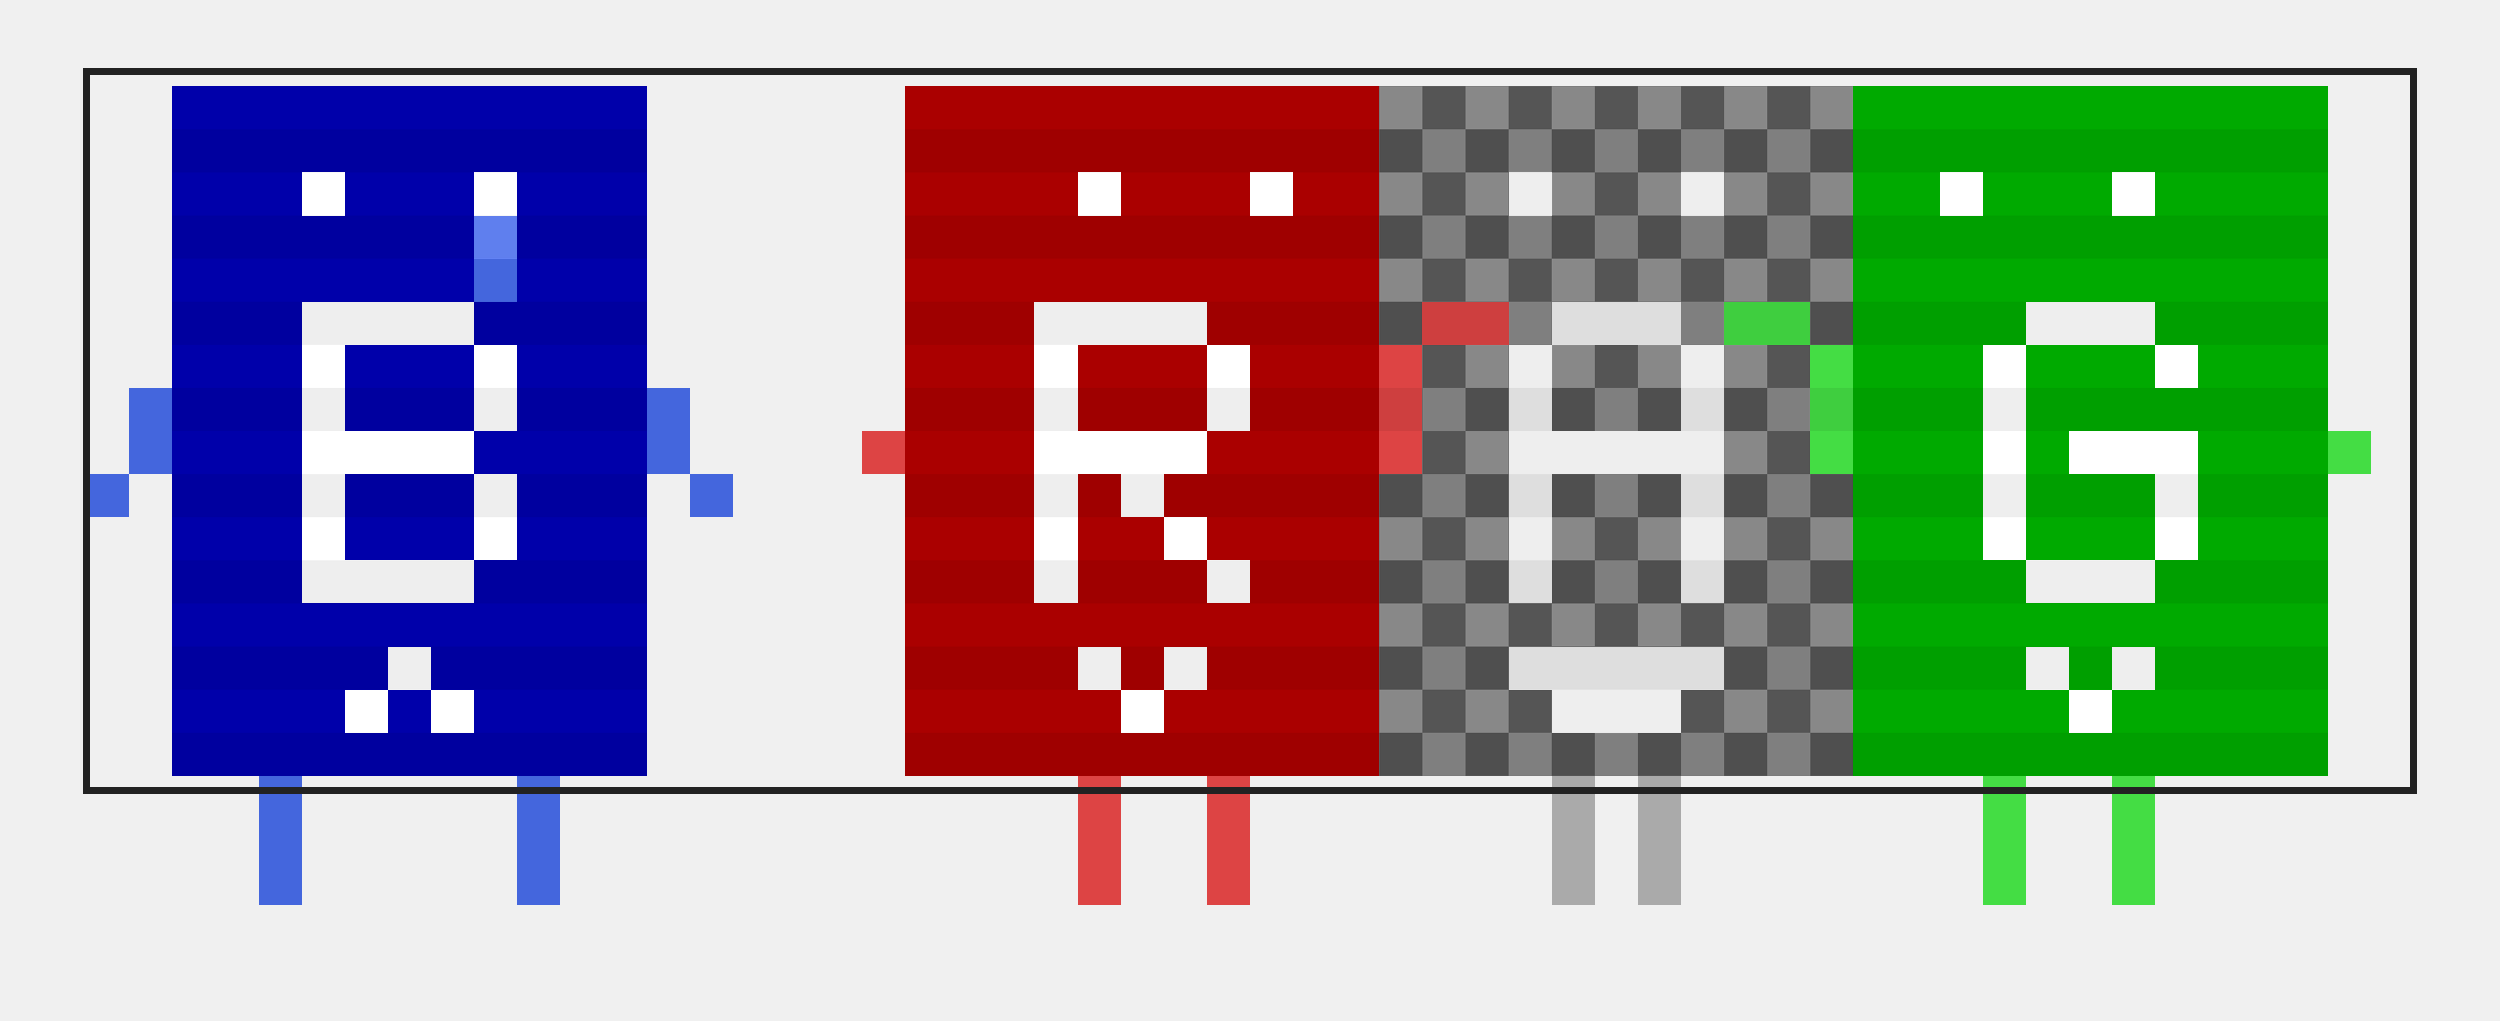
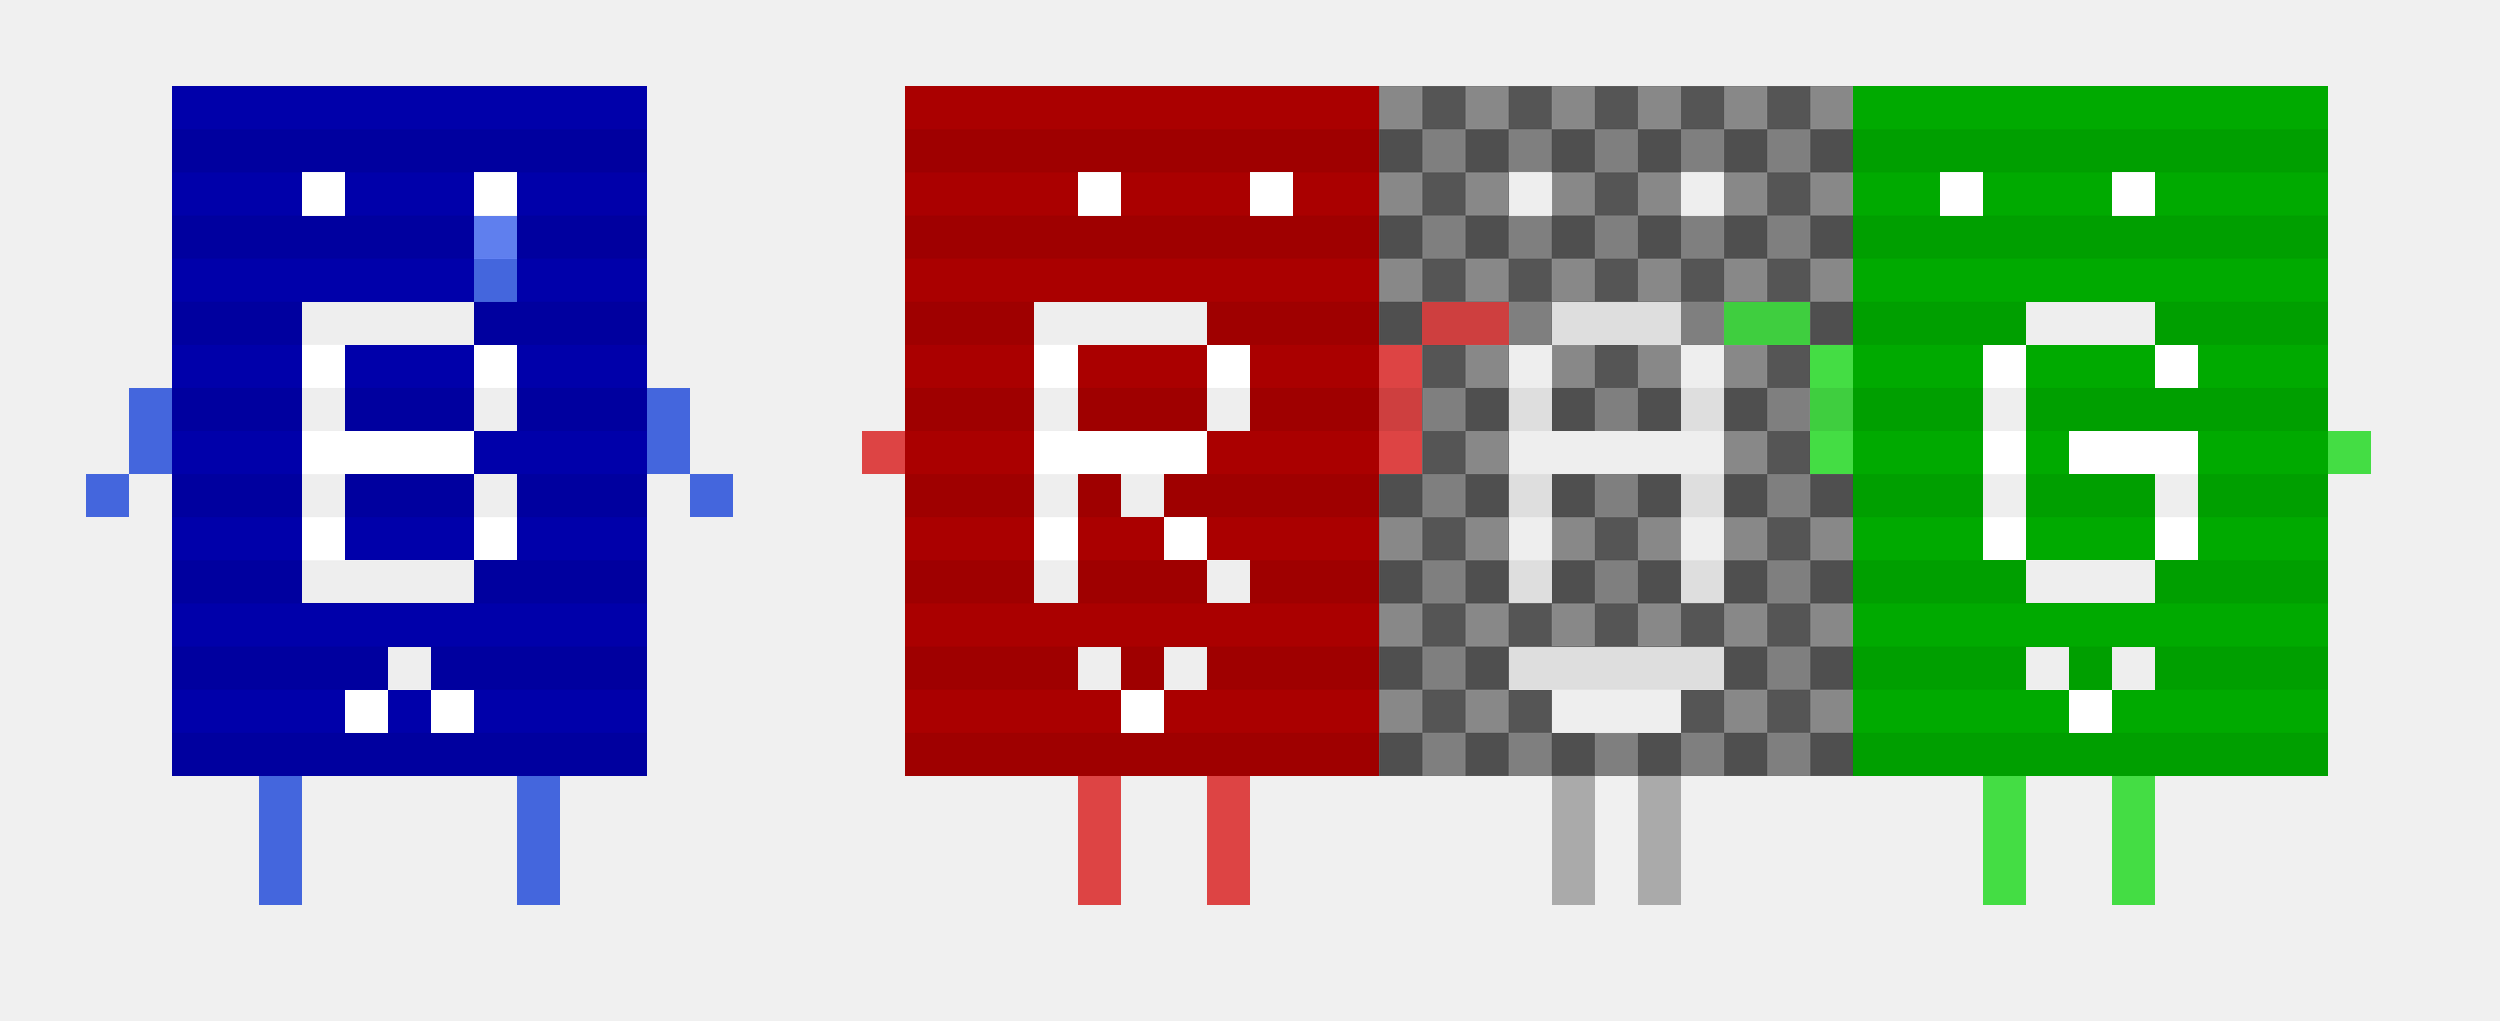
<svg xmlns="http://www.w3.org/2000/svg" width="348" height="142" viewBox="0 0 348 142" shape-rendering="crispEdges">
  <defs>
    <pattern id="scanlines" width="6" height="12" patternUnits="userSpaceOnUse">
      <rect width="6" height="6" fill="rgba(0,0,0,0)" />
      <rect y="6" width="6" height="6" fill="rgba(0,0,0,0.07)" />
    </pattern>
    <pattern id="checker" width="12" height="12" patternUnits="userSpaceOnUse">
      <rect width="12" height="12" fill="#555555" />
      <rect width="6" height="6" fill="#888888" />
      <rect x="6" y="6" width="6" height="6" fill="#888888" />
    </pattern>
  </defs>
  <rect x="24" y="12" width="66" height="96" fill="#0000AA" />
  <rect x="42" y="42" width="6" height="6" fill="#FFFFFF" />
  <rect x="48" y="42" width="6" height="6" fill="#FFFFFF" />
  <rect x="54" y="42" width="6" height="6" fill="#FFFFFF" />
  <rect x="60" y="42" width="6" height="6" fill="#FFFFFF" />
  <rect x="42" y="48" width="6" height="6" fill="#FFFFFF" />
  <rect x="66" y="48" width="6" height="6" fill="#FFFFFF" />
  <rect x="42" y="54" width="6" height="6" fill="#FFFFFF" />
  <rect x="66" y="54" width="6" height="6" fill="#FFFFFF" />
  <rect x="42" y="60" width="6" height="6" fill="#FFFFFF" />
  <rect x="48" y="60" width="6" height="6" fill="#FFFFFF" />
  <rect x="54" y="60" width="6" height="6" fill="#FFFFFF" />
  <rect x="60" y="60" width="6" height="6" fill="#FFFFFF" />
  <rect x="42" y="66" width="6" height="6" fill="#FFFFFF" />
  <rect x="66" y="66" width="6" height="6" fill="#FFFFFF" />
  <rect x="42" y="72" width="6" height="6" fill="#FFFFFF" />
  <rect x="66" y="72" width="6" height="6" fill="#FFFFFF" />
  <rect x="42" y="78" width="6" height="6" fill="#FFFFFF" />
  <rect x="48" y="78" width="6" height="6" fill="#FFFFFF" />
  <rect x="54" y="78" width="6" height="6" fill="#FFFFFF" />
  <rect x="60" y="78" width="6" height="6" fill="#FFFFFF" />
  <rect x="42" y="24" width="6" height="6" fill="#FFFFFF" />
  <rect x="66" y="24" width="6" height="6" fill="#FFFFFF" />
  <rect x="66" y="30" width="6" height="6" fill="#6688FF" />
  <rect x="66" y="36" width="6" height="6" fill="#4466DD" />
  <rect x="54" y="90" width="6" height="6" fill="#FFFFFF" />
  <rect x="48" y="96" width="6" height="6" fill="#FFFFFF" />
  <rect x="60" y="96" width="6" height="6" fill="#FFFFFF" />
  <rect x="126" y="12" width="66" height="96" fill="#AA0000" />
  <rect x="144" y="42" width="6" height="6" fill="#FFFFFF" />
  <rect x="150" y="42" width="6" height="6" fill="#FFFFFF" />
  <rect x="156" y="42" width="6" height="6" fill="#FFFFFF" />
  <rect x="162" y="42" width="6" height="6" fill="#FFFFFF" />
  <rect x="144" y="48" width="6" height="6" fill="#FFFFFF" />
  <rect x="168" y="48" width="6" height="6" fill="#FFFFFF" />
  <rect x="144" y="54" width="6" height="6" fill="#FFFFFF" />
  <rect x="168" y="54" width="6" height="6" fill="#FFFFFF" />
  <rect x="144" y="60" width="6" height="6" fill="#FFFFFF" />
  <rect x="150" y="60" width="6" height="6" fill="#FFFFFF" />
  <rect x="156" y="60" width="6" height="6" fill="#FFFFFF" />
  <rect x="162" y="60" width="6" height="6" fill="#FFFFFF" />
  <rect x="144" y="66" width="6" height="6" fill="#FFFFFF" />
  <rect x="156" y="66" width="6" height="6" fill="#FFFFFF" />
  <rect x="144" y="72" width="6" height="6" fill="#FFFFFF" />
  <rect x="162" y="72" width="6" height="6" fill="#FFFFFF" />
  <rect x="144" y="78" width="6" height="6" fill="#FFFFFF" />
  <rect x="168" y="78" width="6" height="6" fill="#FFFFFF" />
  <rect x="150" y="24" width="6" height="6" fill="#FFFFFF" />
  <rect x="174" y="24" width="6" height="6" fill="#FFFFFF" />
  <rect x="156" y="96" width="6" height="6" fill="#FFFFFF" />
  <rect x="150" y="90" width="6" height="6" fill="#FFFFFF" />
  <rect x="162" y="90" width="6" height="6" fill="#FFFFFF" />
  <rect x="192" y="12" width="66" height="96" fill="url(#checker)" />
  <rect x="216" y="42" width="6" height="6" fill="#EEEEEE" />
  <rect x="222" y="42" width="6" height="6" fill="#EEEEEE" />
  <rect x="228" y="42" width="6" height="6" fill="#EEEEEE" />
  <rect x="210" y="48" width="6" height="6" fill="#EEEEEE" />
  <rect x="234" y="48" width="6" height="6" fill="#EEEEEE" />
  <rect x="210" y="54" width="6" height="6" fill="#EEEEEE" />
  <rect x="234" y="54" width="6" height="6" fill="#EEEEEE" />
  <rect x="210" y="60" width="6" height="6" fill="#EEEEEE" />
  <rect x="216" y="60" width="6" height="6" fill="#EEEEEE" />
  <rect x="222" y="60" width="6" height="6" fill="#EEEEEE" />
  <rect x="228" y="60" width="6" height="6" fill="#EEEEEE" />
  <rect x="234" y="60" width="6" height="6" fill="#EEEEEE" />
  <rect x="210" y="66" width="6" height="6" fill="#EEEEEE" />
  <rect x="234" y="66" width="6" height="6" fill="#EEEEEE" />
  <rect x="210" y="72" width="6" height="6" fill="#EEEEEE" />
  <rect x="234" y="72" width="6" height="6" fill="#EEEEEE" />
  <rect x="210" y="78" width="6" height="6" fill="#EEEEEE" />
  <rect x="234" y="78" width="6" height="6" fill="#EEEEEE" />
  <rect x="210" y="24" width="6" height="6" fill="#EEEEEE" />
  <rect x="234" y="24" width="6" height="6" fill="#EEEEEE" />
  <rect x="210" y="90" width="6" height="6" fill="#EEEEEE" />
  <rect x="216" y="90" width="6" height="6" fill="#EEEEEE" />
  <rect x="222" y="90" width="6" height="6" fill="#EEEEEE" />
  <rect x="228" y="90" width="6" height="6" fill="#EEEEEE" />
  <rect x="234" y="90" width="6" height="6" fill="#EEEEEE" />
  <rect x="216" y="96" width="6" height="6" fill="#EEEEEE" />
  <rect x="222" y="96" width="6" height="6" fill="#EEEEEE" />
  <rect x="228" y="96" width="6" height="6" fill="#EEEEEE" />
  <rect x="258" y="12" width="66" height="96" fill="#00AA00" />
  <rect x="282" y="42" width="6" height="6" fill="#FFFFFF" />
  <rect x="288" y="42" width="6" height="6" fill="#FFFFFF" />
  <rect x="294" y="42" width="6" height="6" fill="#FFFFFF" />
  <rect x="276" y="48" width="6" height="6" fill="#FFFFFF" />
  <rect x="300" y="48" width="6" height="6" fill="#FFFFFF" />
  <rect x="276" y="54" width="6" height="6" fill="#FFFFFF" />
  <rect x="276" y="60" width="6" height="6" fill="#FFFFFF" />
  <rect x="288" y="60" width="6" height="6" fill="#FFFFFF" />
  <rect x="294" y="60" width="6" height="6" fill="#FFFFFF" />
  <rect x="300" y="60" width="6" height="6" fill="#FFFFFF" />
  <rect x="276" y="66" width="6" height="6" fill="#FFFFFF" />
  <rect x="300" y="66" width="6" height="6" fill="#FFFFFF" />
  <rect x="276" y="72" width="6" height="6" fill="#FFFFFF" />
  <rect x="300" y="72" width="6" height="6" fill="#FFFFFF" />
  <rect x="282" y="78" width="6" height="6" fill="#FFFFFF" />
  <rect x="288" y="78" width="6" height="6" fill="#FFFFFF" />
  <rect x="294" y="78" width="6" height="6" fill="#FFFFFF" />
  <rect x="270" y="24" width="6" height="6" fill="#FFFFFF" />
  <rect x="294" y="24" width="6" height="6" fill="#FFFFFF" />
  <rect x="288" y="96" width="6" height="6" fill="#FFFFFF" />
  <rect x="282" y="90" width="6" height="6" fill="#FFFFFF" />
  <rect x="294" y="90" width="6" height="6" fill="#FFFFFF" />
  <rect x="18" y="54" width="6" height="6" fill="#4466DD" />
  <rect x="18" y="60" width="6" height="6" fill="#4466DD" />
  <rect x="12" y="66" width="6" height="6" fill="#4466DD" />
  <rect x="90" y="54" width="6" height="6" fill="#4466DD" />
  <rect x="90" y="60" width="6" height="6" fill="#4466DD" />
  <rect x="96" y="66" width="6" height="6" fill="#4466DD" />
  <rect x="192" y="60" width="6" height="6" fill="#DD4444" />
  <rect x="192" y="54" width="6" height="6" fill="#DD4444" />
  <rect x="192" y="48" width="6" height="6" fill="#DD4444" />
  <rect x="198" y="42" width="6" height="6" fill="#DD4444" />
  <rect x="204" y="42" width="6" height="6" fill="#DD4444" />
  <rect x="252" y="60" width="6" height="6" fill="#44DD44" />
  <rect x="252" y="54" width="6" height="6" fill="#44DD44" />
  <rect x="252" y="48" width="6" height="6" fill="#44DD44" />
  <rect x="246" y="42" width="6" height="6" fill="#44DD44" />
  <rect x="240" y="42" width="6" height="6" fill="#44DD44" />
  <rect x="120" y="60" width="6" height="6" fill="#DD4444" />
  <rect x="324" y="60" width="6" height="6" fill="#44DD44" />
  <rect x="36" y="108" width="6" height="6" fill="#4466DD" />
  <rect x="72" y="108" width="6" height="6" fill="#4466DD" />
  <rect x="36" y="114" width="6" height="6" fill="#4466DD" />
  <rect x="72" y="114" width="6" height="6" fill="#4466DD" />
  <rect x="36" y="120" width="6" height="6" fill="#4466DD" />
  <rect x="72" y="120" width="6" height="6" fill="#4466DD" />
  <rect x="150" y="108" width="6" height="6" fill="#DD4444" />
  <rect x="168" y="108" width="6" height="6" fill="#DD4444" />
  <rect x="150" y="114" width="6" height="6" fill="#DD4444" />
  <rect x="168" y="114" width="6" height="6" fill="#DD4444" />
  <rect x="150" y="120" width="6" height="6" fill="#DD4444" />
  <rect x="168" y="120" width="6" height="6" fill="#DD4444" />
  <rect x="216" y="108" width="6" height="6" fill="#AAAAAA" />
  <rect x="228" y="108" width="6" height="6" fill="#AAAAAA" />
  <rect x="216" y="114" width="6" height="6" fill="#AAAAAA" />
  <rect x="228" y="114" width="6" height="6" fill="#AAAAAA" />
  <rect x="216" y="120" width="6" height="6" fill="#AAAAAA" />
  <rect x="228" y="120" width="6" height="6" fill="#AAAAAA" />
  <rect x="276" y="108" width="6" height="6" fill="#44DD44" />
  <rect x="294" y="108" width="6" height="6" fill="#44DD44" />
  <rect x="276" y="114" width="6" height="6" fill="#44DD44" />
  <rect x="294" y="114" width="6" height="6" fill="#44DD44" />
  <rect x="276" y="120" width="6" height="6" fill="#44DD44" />
  <rect x="294" y="120" width="6" height="6" fill="#44DD44" />
  <rect x="24" y="12" width="66" height="96" fill="url(#scanlines)" />
  <rect x="126" y="12" width="66" height="96" fill="url(#scanlines)" />
  <rect x="192" y="12" width="66" height="96" fill="url(#scanlines)" />
  <rect x="258" y="12" width="66" height="96" fill="url(#scanlines)" />
-   <rect x="12" y="10" width="324" height="100" fill="none" stroke="#222" stroke-width="1" />
</svg>
